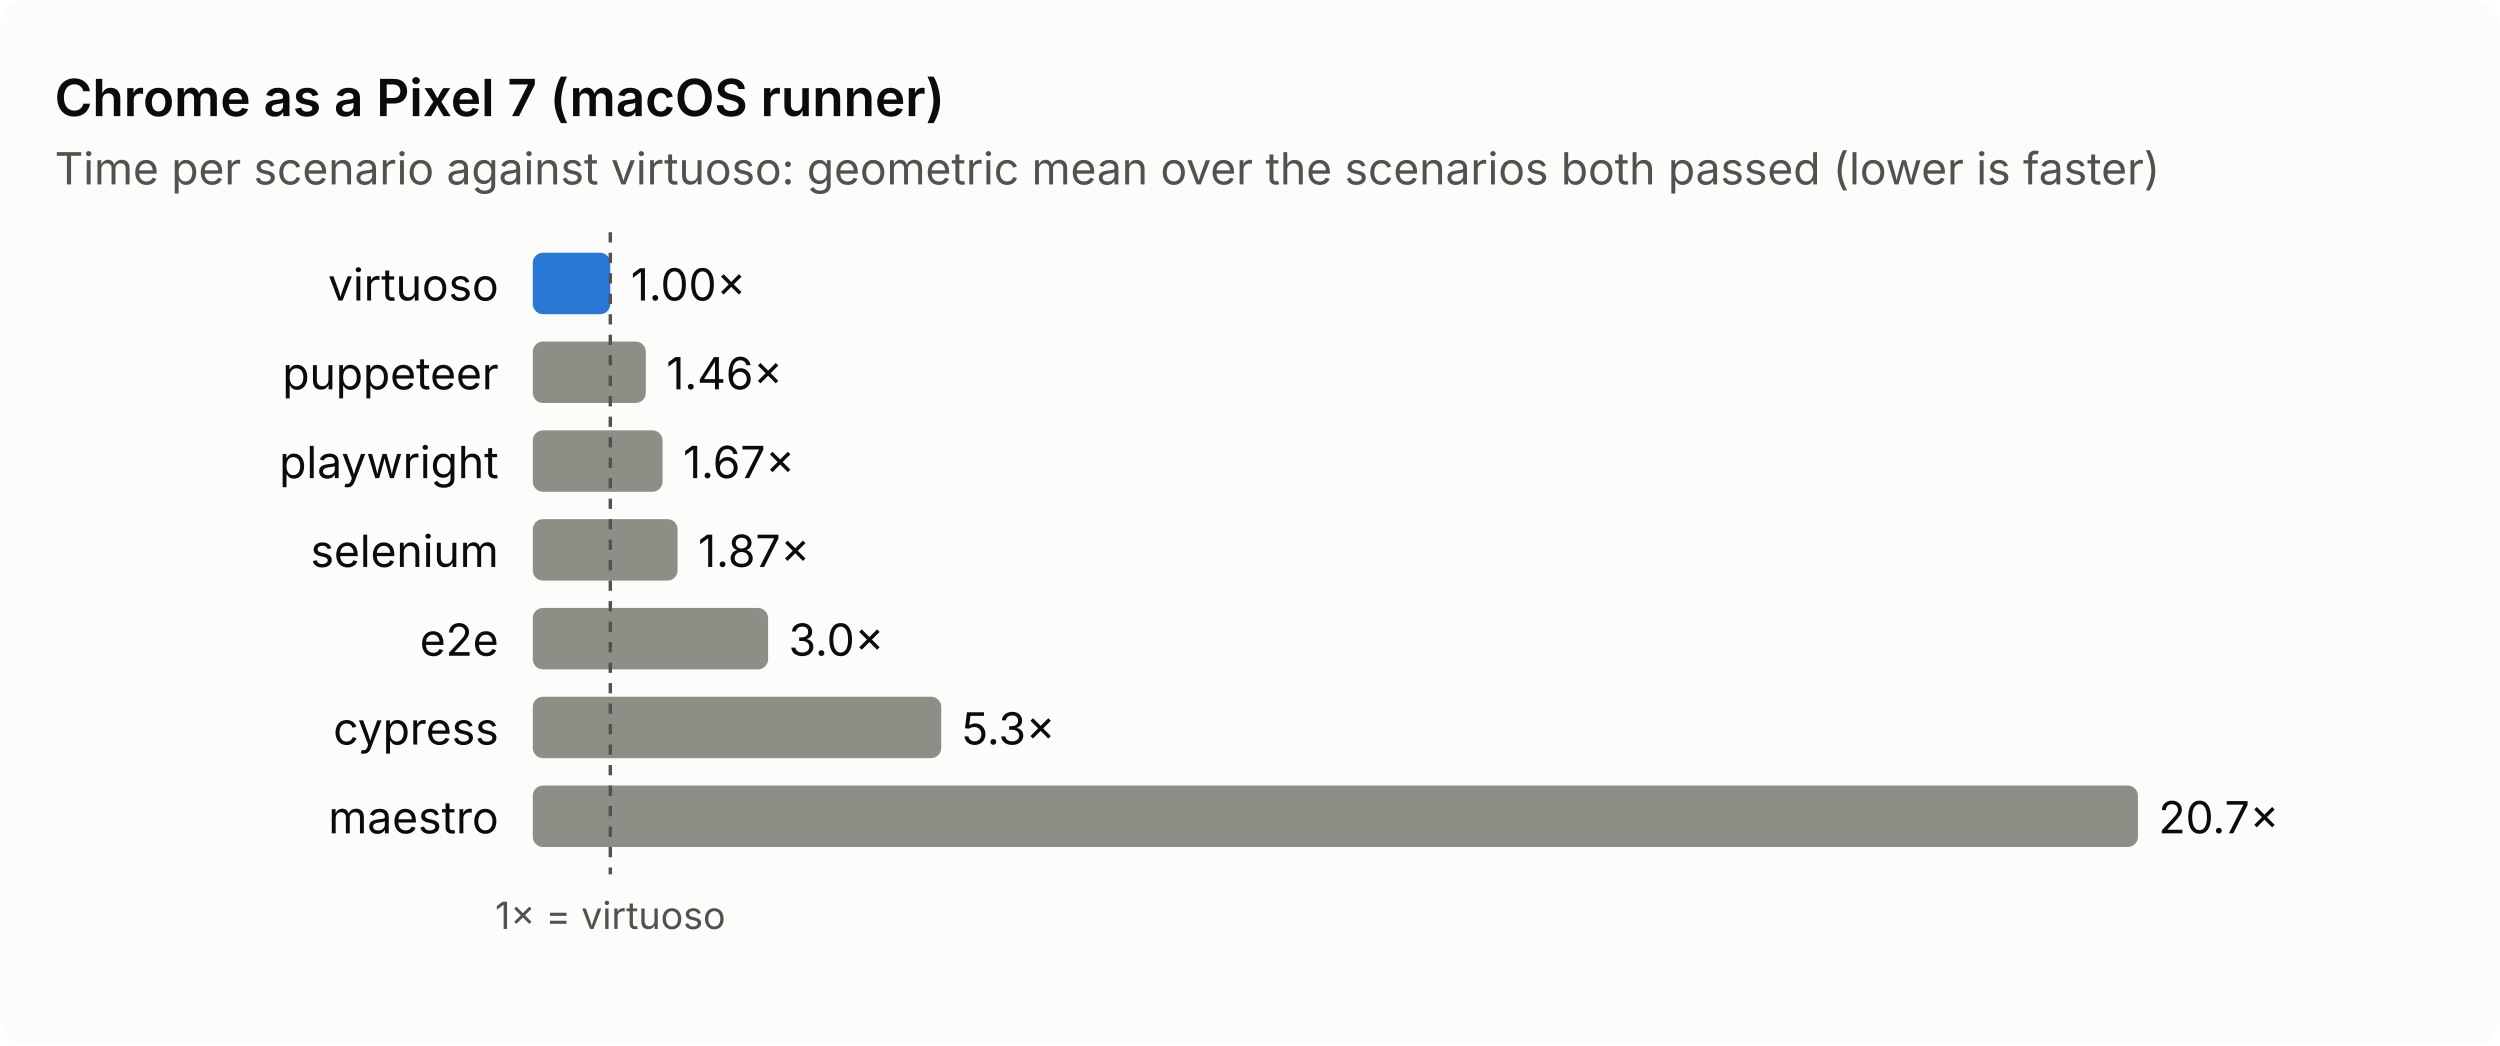
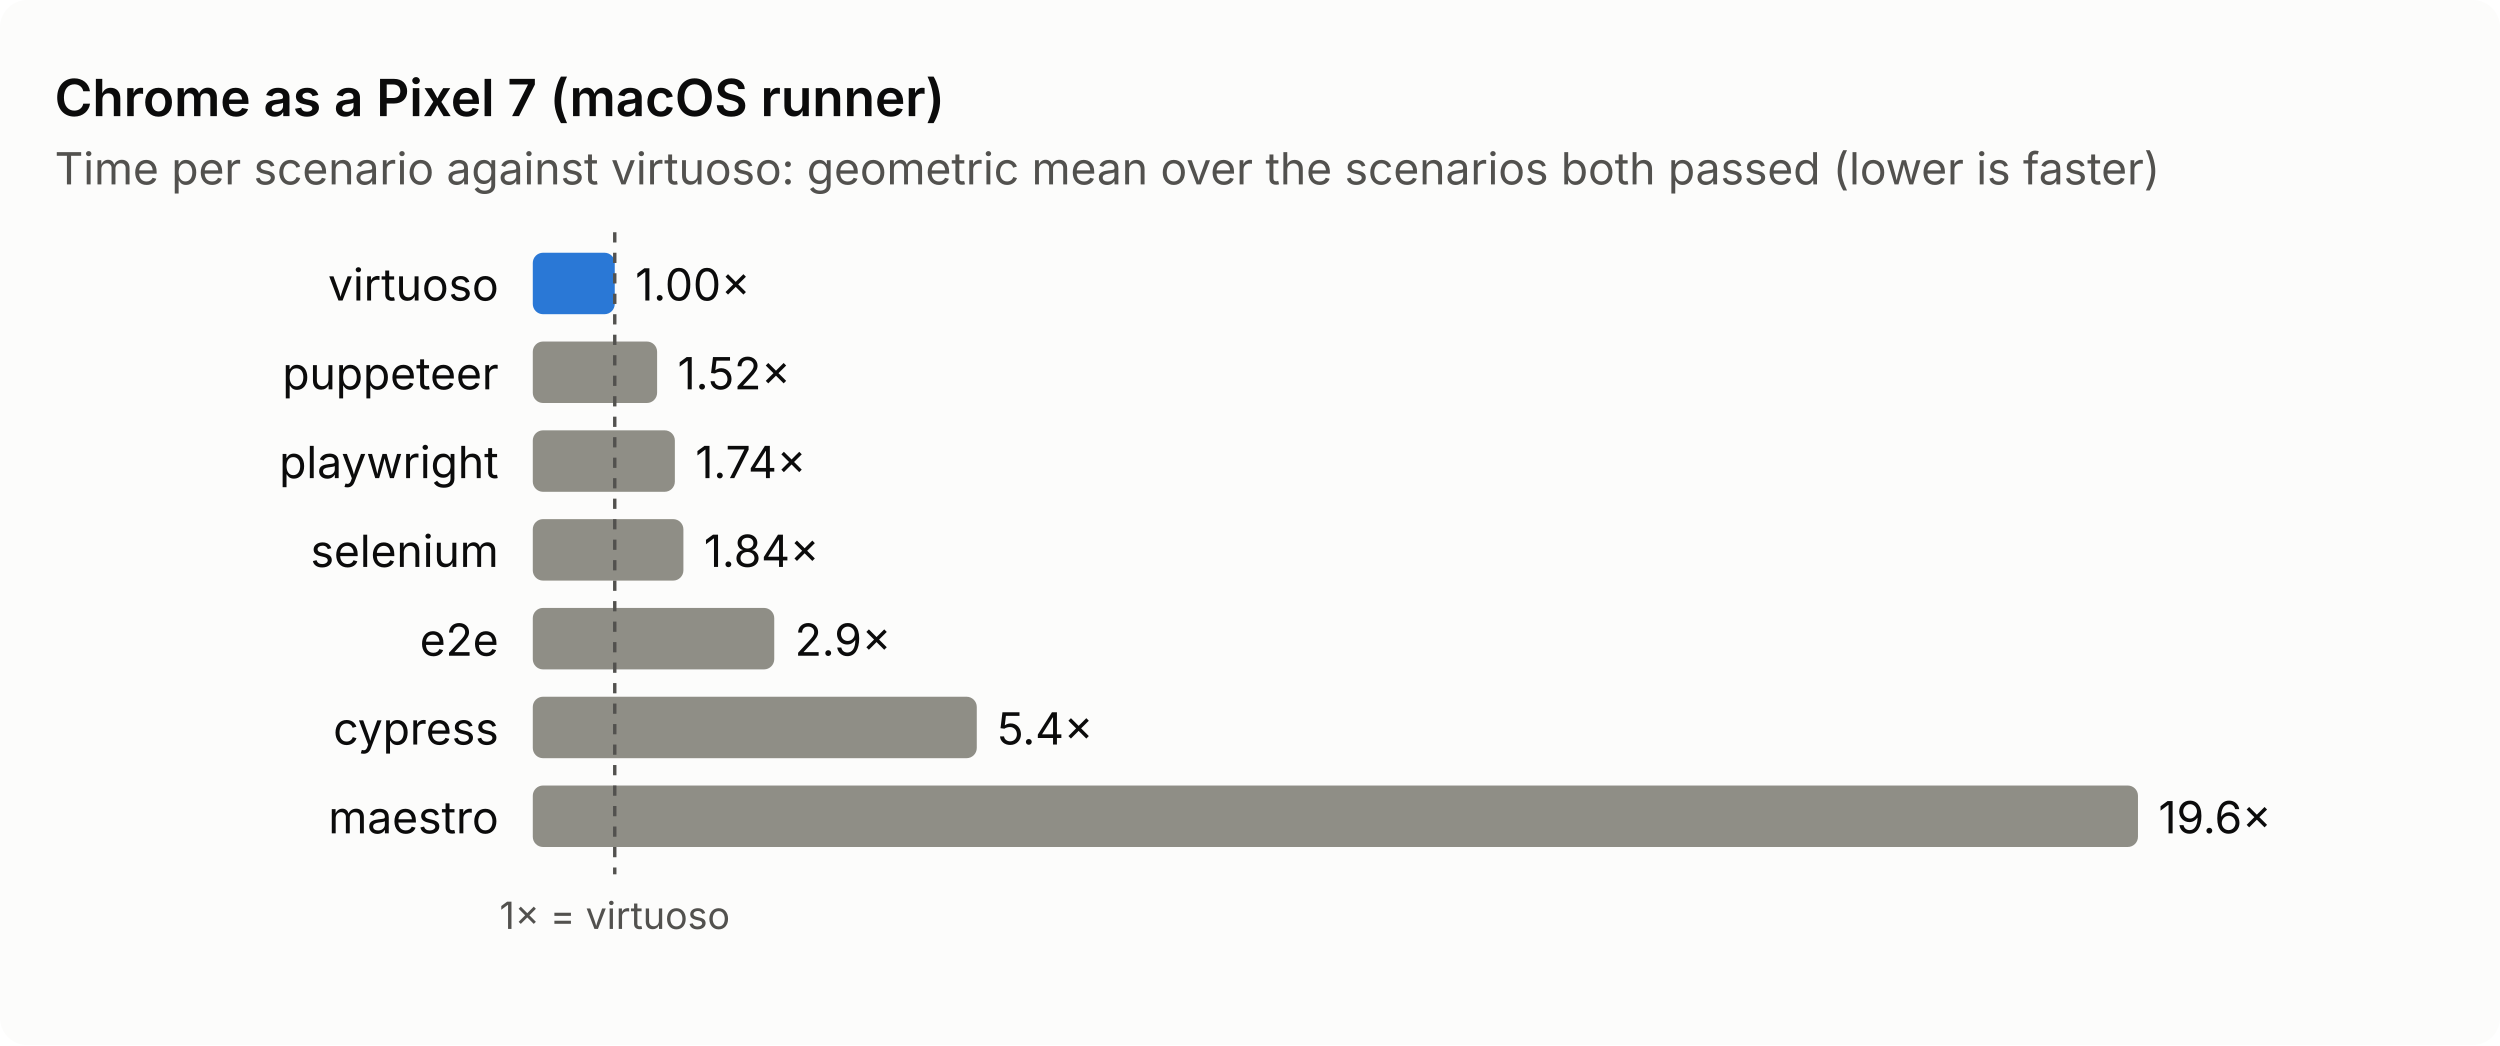
<svg xmlns="http://www.w3.org/2000/svg" viewBox="0 0 732 306" width="732" height="306" role="img" aria-label="Chrome as a Pixel 7 (macOS runner): time per scenario against virtuoso">
  <style>text{font:13px system-ui,-apple-system,'Segoe UI',sans-serif;fill:#0b0b0b}.sub,.axis{fill:#52514e}.axis{font-size:11px}.title{font-size:15px;font-weight:600}.bg{fill:#fcfcfb}.bar{fill:#8f8e86}.base{fill:#2a78d6}.ref{stroke:#52514e;stroke-dasharray:3 3}@media (prefers-color-scheme: dark){.bg{fill:#1a1a19}text{fill:#f0efec}.sub,.axis{fill:#c3c2b7}.base{fill:#3987e5}.ref{stroke:#c3c2b7}}</style>
  <rect class="bg" width="732" height="306" rx="8" />
  <text class="title" x="16" y="34.0">Chrome as a Pixel 7 (macOS runner)</text>
  <text class="sub" x="16" y="54.0">Time per scenario against virtuoso: geometric mean over the scenarios both passed (lower is faster)</text>
  <text x="146.0" y="88.0" text-anchor="end">virtuoso</text>
-   <rect class="bar base" x="156" y="74.0" width="22.7" height="18" rx="3" />
-   <text x="184.7" y="88.0">1.00×</text>
+   <rect class="bar base" x="156" y="74.0" width="24.0" height="18" rx="3" />
+   <text x="186.0" y="88.0">1.00×</text>
  <text x="146.0" y="114.0" text-anchor="end">puppeteer</text>
-   <rect class="bar" x="156" y="100.0" width="33.1" height="18" rx="3" />
-   <text x="195.1" y="114.0">1.46×</text>
+   <rect class="bar" x="156" y="100.0" width="36.4" height="18" rx="3" />
+   <text x="198.4" y="114.0">1.52×</text>
  <text x="146.0" y="140.0" text-anchor="end">playwright</text>
-   <rect class="bar" x="156" y="126.0" width="38.0" height="18" rx="3" />
-   <text x="200.0" y="140.0">1.67×</text>
+   <rect class="bar" x="156" y="126.0" width="41.6" height="18" rx="3" />
+   <text x="203.6" y="140.0">1.74×</text>
  <text x="146.0" y="166.0" text-anchor="end">selenium</text>
-   <rect class="bar" x="156" y="152.0" width="42.4" height="18" rx="3" />
-   <text x="204.4" y="166.0">1.87×</text>
+   <rect class="bar" x="156" y="152.0" width="44.1" height="18" rx="3" />
+   <text x="206.1" y="166.0">1.84×</text>
  <text x="146.0" y="192.0" text-anchor="end">e2e</text>
-   <rect class="bar" x="156" y="178.0" width="68.9" height="18" rx="3" />
-   <text x="230.9" y="192.0">3.0×</text>
+   <rect class="bar" x="156" y="178.0" width="70.7" height="18" rx="3" />
+   <text x="232.7" y="192.0">2.9×</text>
  <text x="146.0" y="218.0" text-anchor="end">cypress</text>
-   <rect class="bar" x="156" y="204.0" width="119.6" height="18" rx="3" />
-   <text x="281.6" y="218.0">5.3×</text>
+   <rect class="bar" x="156" y="204.0" width="130.0" height="18" rx="3" />
+   <text x="292.0" y="218.0">5.4×</text>
  <text x="146.0" y="244.0" text-anchor="end">maestro</text>
  <rect class="bar" x="156" y="230.0" width="470.0" height="18" rx="3" />
-   <text x="632.0" y="244.0">20.7×</text>
-   <line class="ref" x1="178.7" y1="68.0" x2="178.7" y2="256.0" />
-   <text class="axis" x="178.7" y="272.0" text-anchor="middle">1× = virtuoso</text>
+   <text x="632.0" y="244.0">19.6×</text>
+   <line class="ref" x1="180.0" y1="68.0" x2="180.0" y2="256.0" />
+   <text class="axis" x="180.0" y="272.0" text-anchor="middle">1× = virtuoso</text>
</svg>
